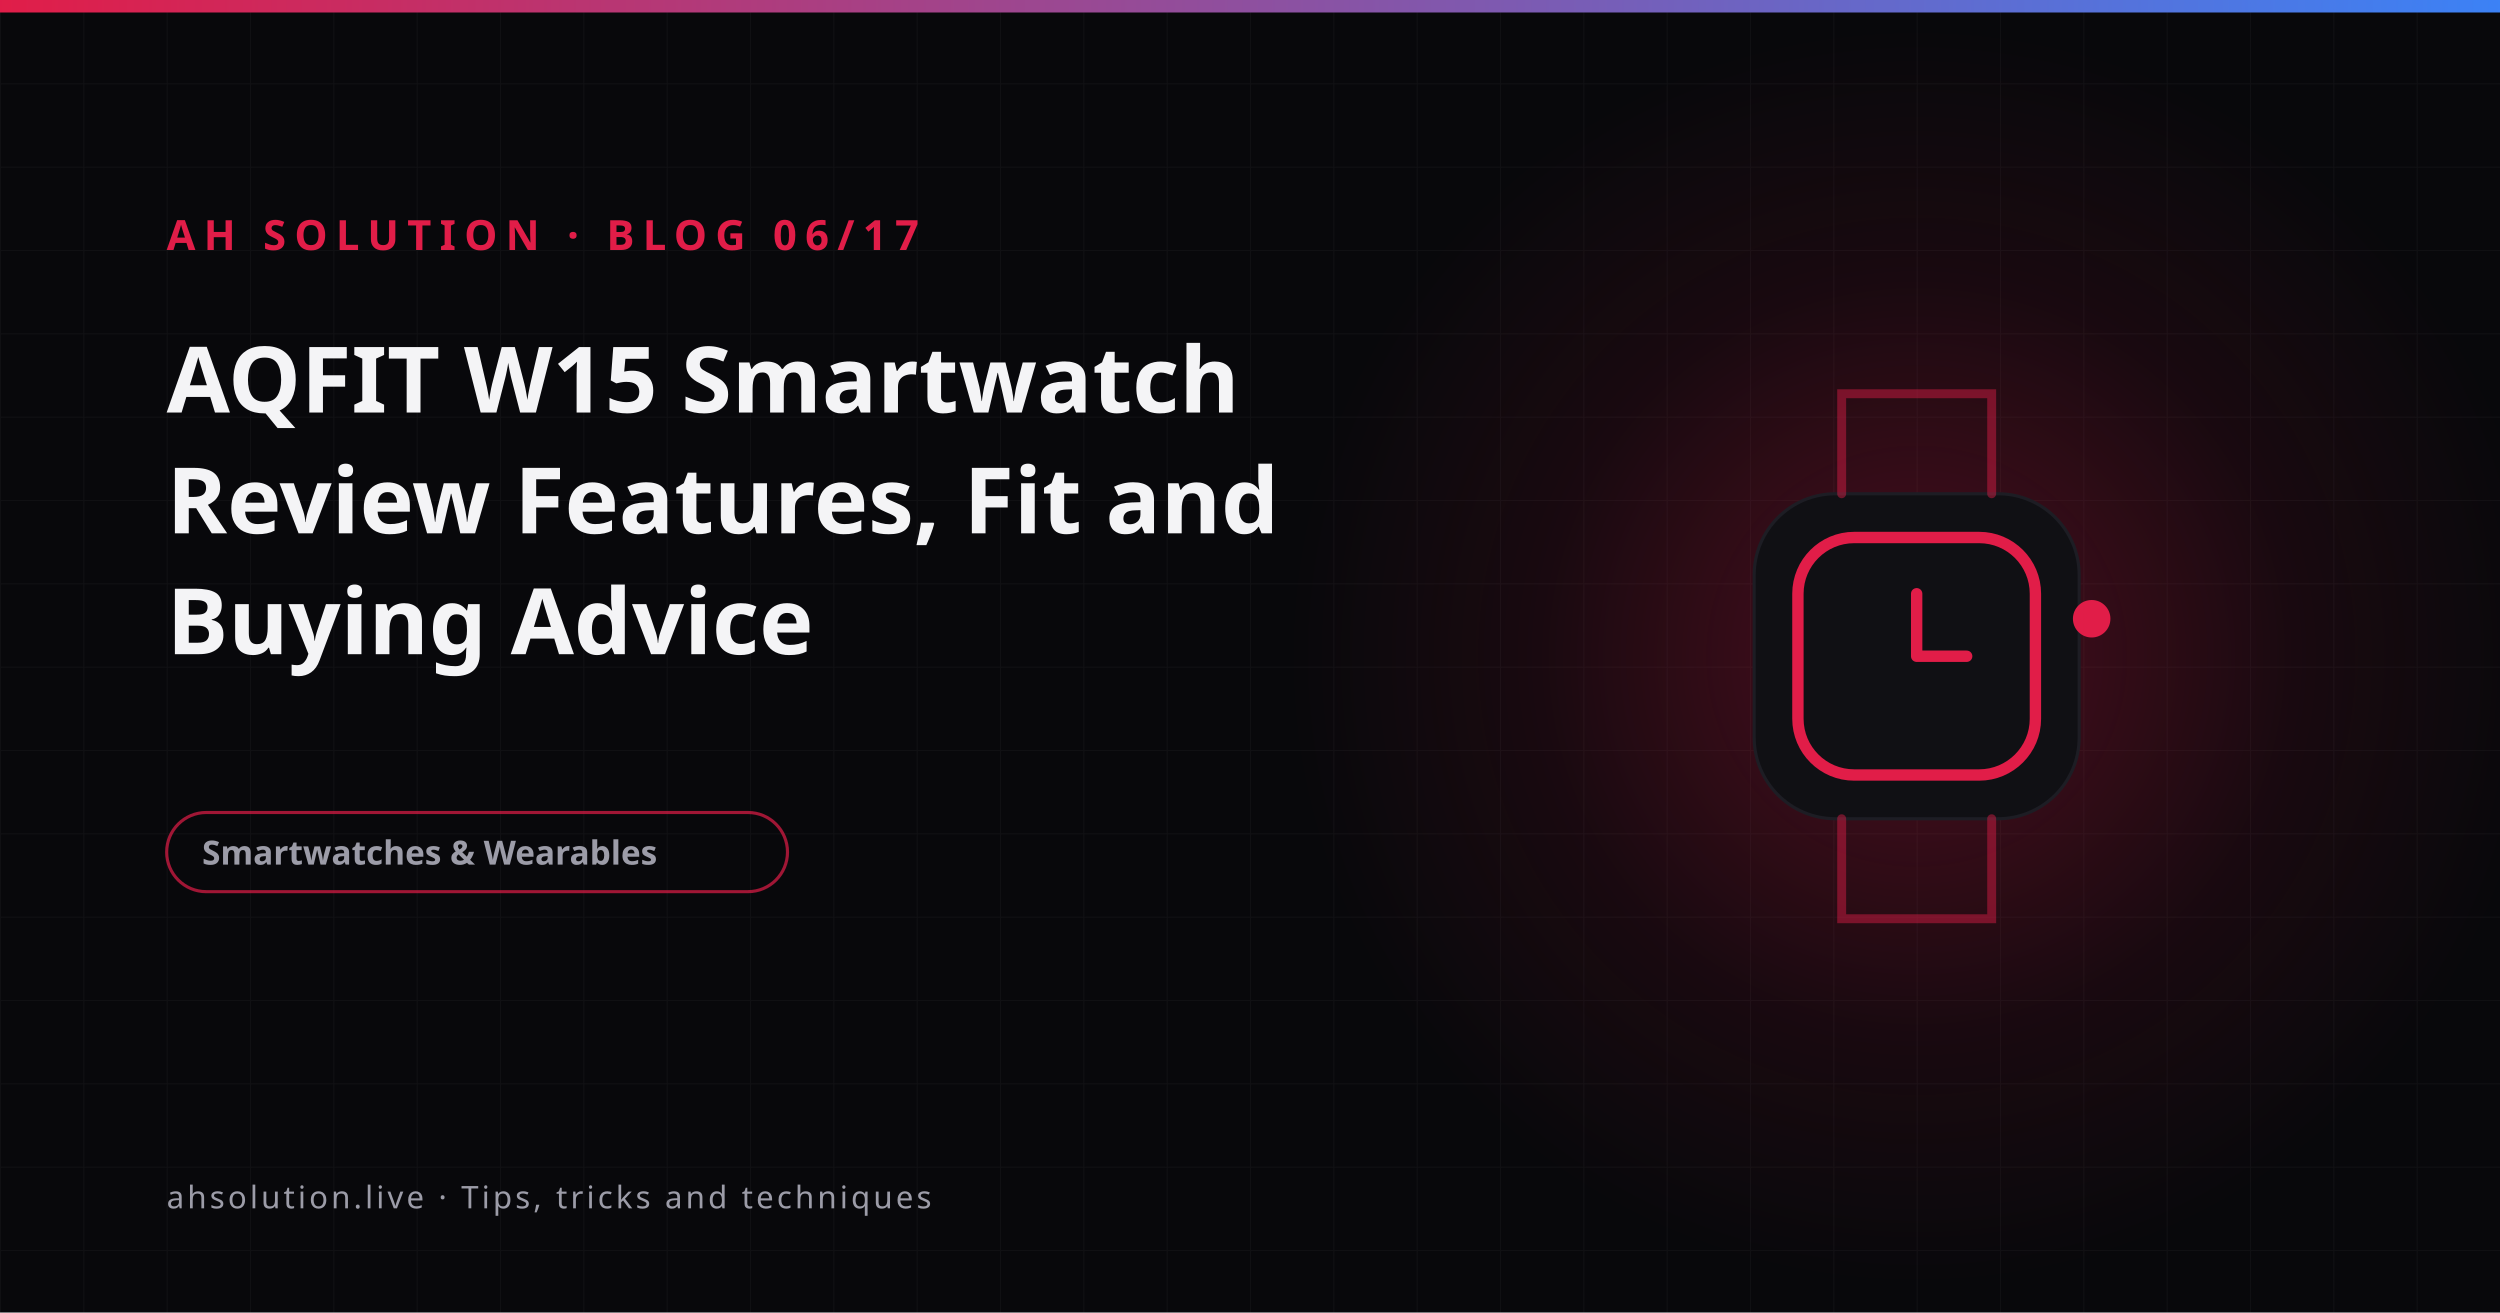
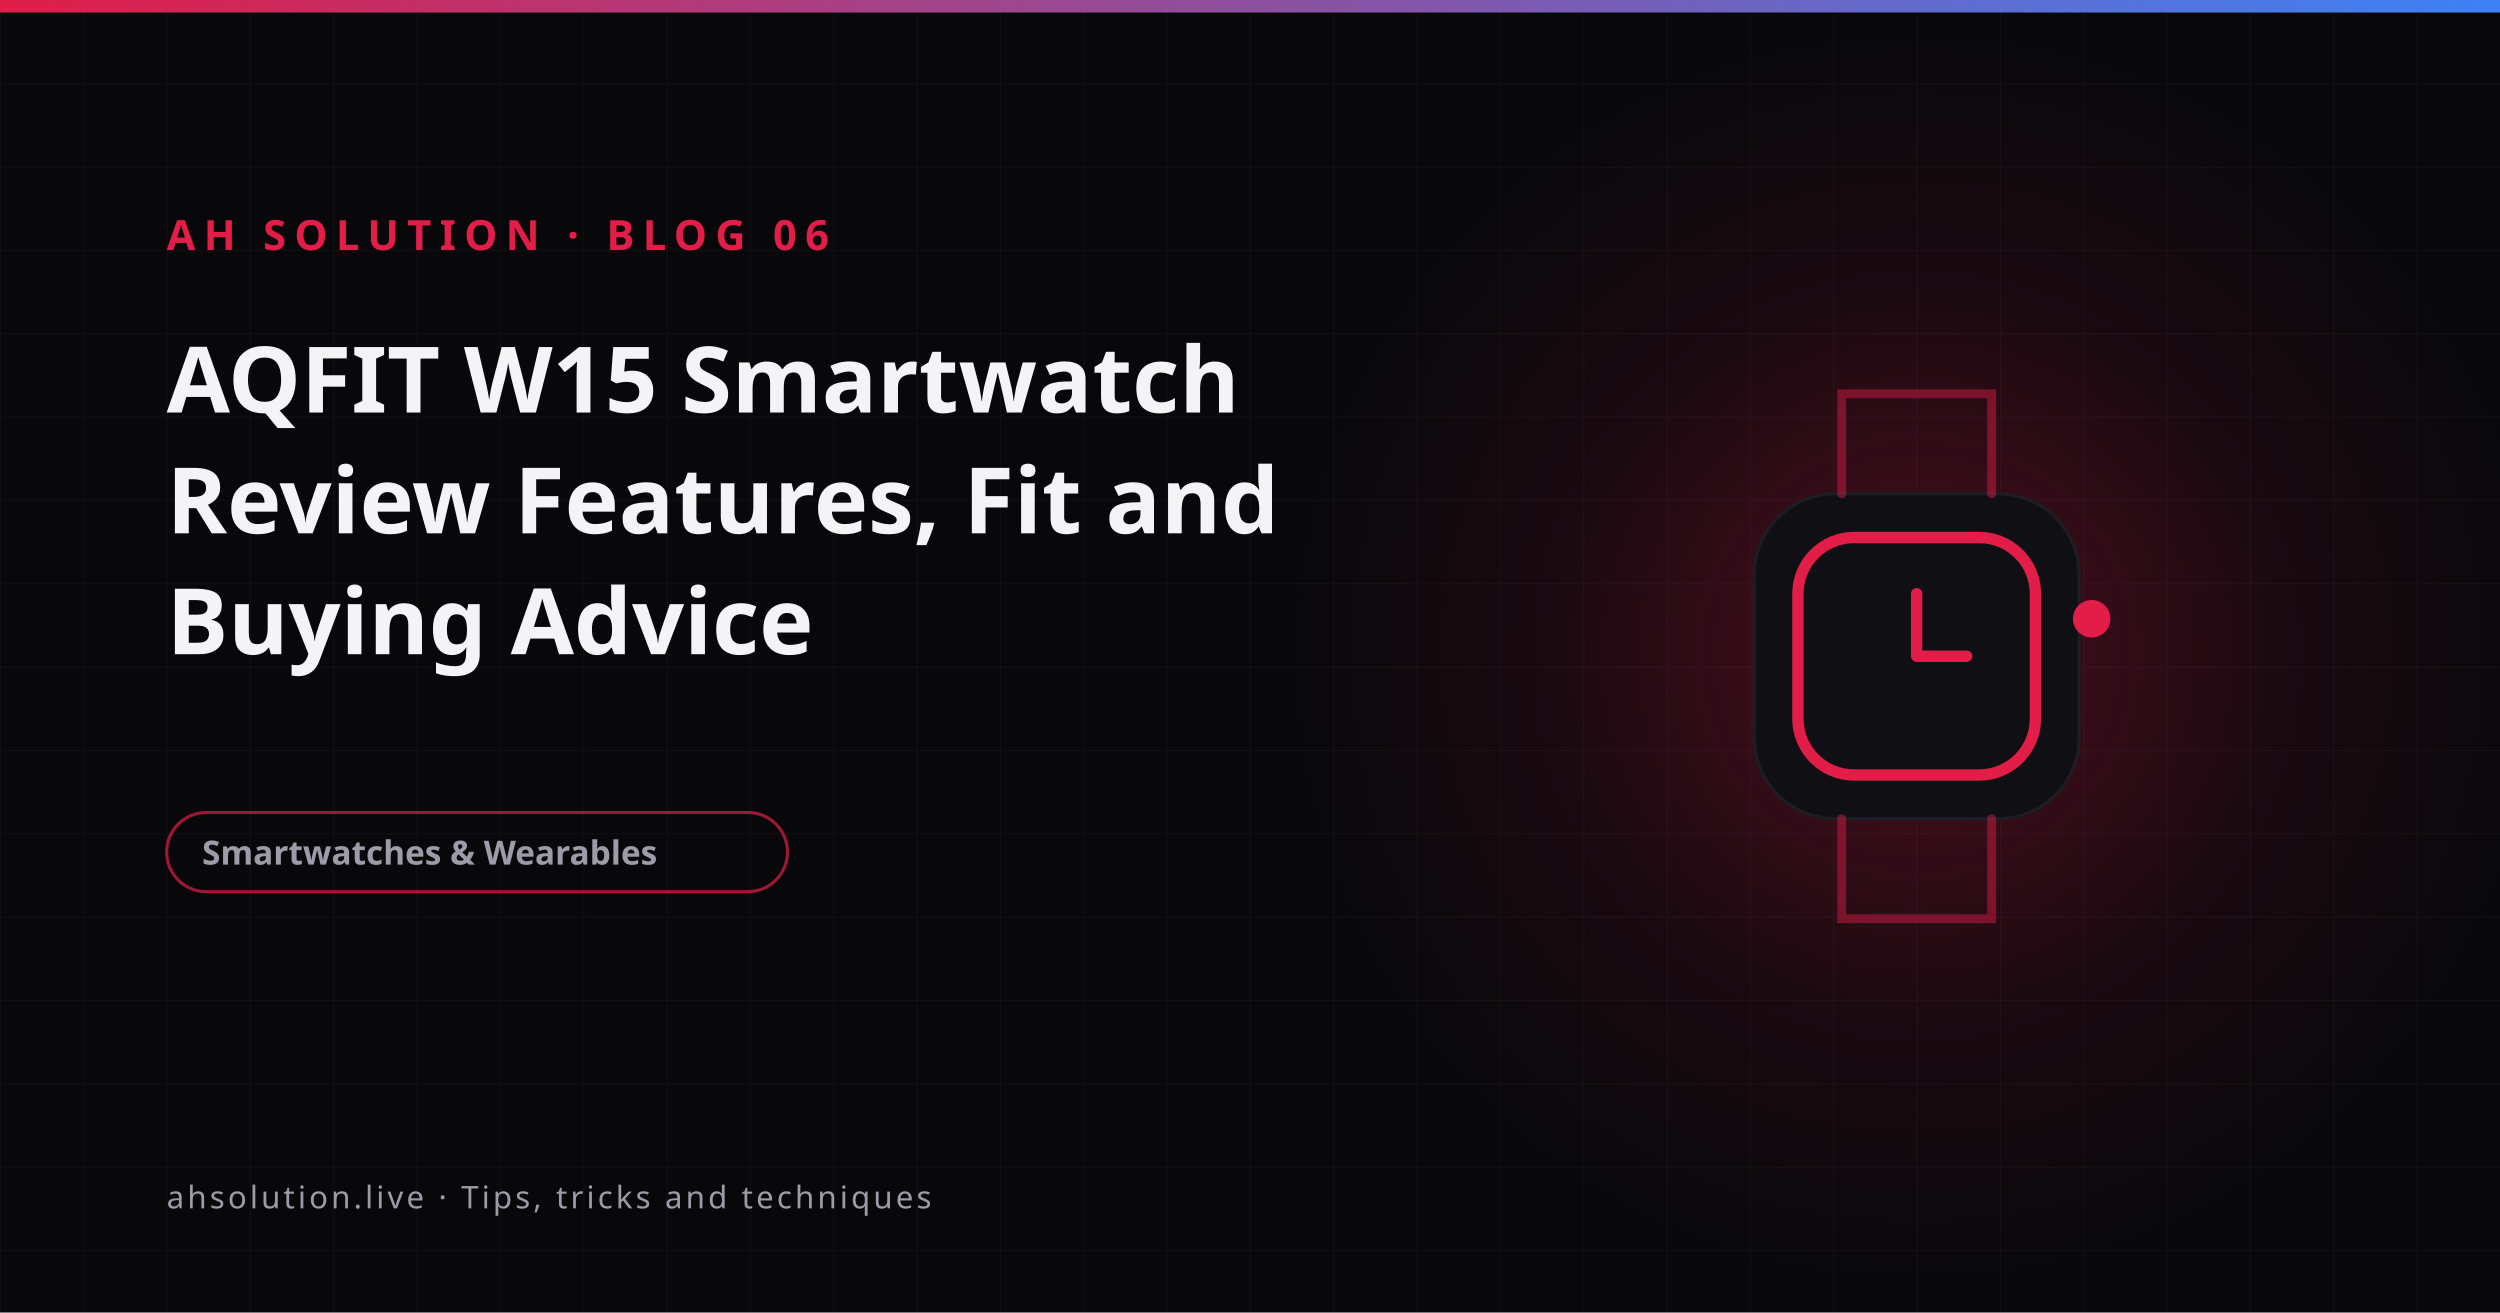
<svg xmlns="http://www.w3.org/2000/svg" width="1200" height="630" viewBox="0 0 1200 630" role="img" aria-label="AH Solution editorial cover — AQFIT W15 Smartwatch Review: Features, Fit and Buying Advice">
  <defs>
    <radialGradient id="glow" cx="50%" cy="50%" r="50%">
      <stop offset="0%" stop-color="#E11D48" stop-opacity="0.32" />
      <stop offset="60%" stop-color="#E11D48" stop-opacity="0.08" />
      <stop offset="100%" stop-color="#E11D48" stop-opacity="0" />
    </radialGradient>
    <linearGradient id="bar" x1="0" y1="0" x2="1" y2="0">
      <stop offset="0%" stop-color="#E11D48" />
      <stop offset="100%" stop-color="#3B82F6" />
    </linearGradient>
    <pattern id="grid" width="40" height="40" patternUnits="userSpaceOnUse">
      <path d="M40 0H0V40" fill="none" stroke="#FFFFFF" stroke-opacity="0.035" stroke-width="1" />
    </pattern>
  </defs>
  <rect width="1200" height="630" fill="#08080B" />
  <rect width="1200" height="630" fill="url(#grid)" />
  <circle cx="920" cy="315" r="300" fill="url(#glow)" />
  <rect x="0" y="0" width="1200" height="6" fill="url(#bar)" />
-   <text x="80" y="120" font-family="Manrope, 'Segoe UI', system-ui, sans-serif" font-size="20" font-weight="700" letter-spacing="4" fill="#E11D48">AH SOLUTION · BLOG 06/17</text>
+   <text x="80" y="120" font-family="Manrope, 'Segoe UI', system-ui, sans-serif" font-size="20" font-weight="700" letter-spacing="4" fill="#E11D48">AH SOLUTION · BLOG 06</text>
  <text x="80" y="198" font-family="Manrope, 'Segoe UI', system-ui, sans-serif" font-size="44" font-weight="800" fill="#F4F4F6">AQFIT W15 Smartwatch</text>
  <text x="80" y="256" font-family="Manrope, 'Segoe UI', system-ui, sans-serif" font-size="44" font-weight="800" fill="#F4F4F6">Review Features, Fit and</text>
  <text x="80" y="314" font-family="Manrope, 'Segoe UI', system-ui, sans-serif" font-size="44" font-weight="800" fill="#F4F4F6">Buying Advice</text>
  <rect x="80" y="390" width="298" height="38" rx="19" fill="none" stroke="#E11D48" stroke-opacity="0.7" stroke-width="1.5" />
  <text x="97" y="415" font-family="Manrope, 'Segoe UI', system-ui, sans-serif" font-size="16" font-weight="600" fill="#9C9CA8">Smartwatches &amp; Wearables</text>
  <rect x="842" y="237" width="156" height="156" rx="39" fill="#101014" stroke="#1D1D24" stroke-width="1.5" />
  <rect x="863" y="258" width="114" height="114" rx="27" fill="none" stroke="#E11D48" stroke-width="5.455" stroke-linecap="round" stroke-linejoin="round" />
  <path d="M884 237 v-48 h72 v48" fill="none" stroke="#E11D48" stroke-opacity="0.45" stroke-width="4.286" stroke-linecap="round" />
  <path d="M884 393 v48 h72 v-48" fill="none" stroke="#E11D48" stroke-opacity="0.45" stroke-width="4.286" stroke-linecap="round" />
  <path d="M920 285 v30 h24" fill="none" stroke="#E11D48" stroke-width="5.455" stroke-linecap="round" stroke-linejoin="round" />
  <circle cx="1004" cy="297" r="9" fill="#E11D48" />
  <text x="80" y="580" font-family="Manrope, 'Segoe UI', system-ui, sans-serif" font-size="15" font-weight="500" letter-spacing="1.5" fill="#9C9CA8">ahsolution.live · Tips, tricks and techniques</text>
</svg>
